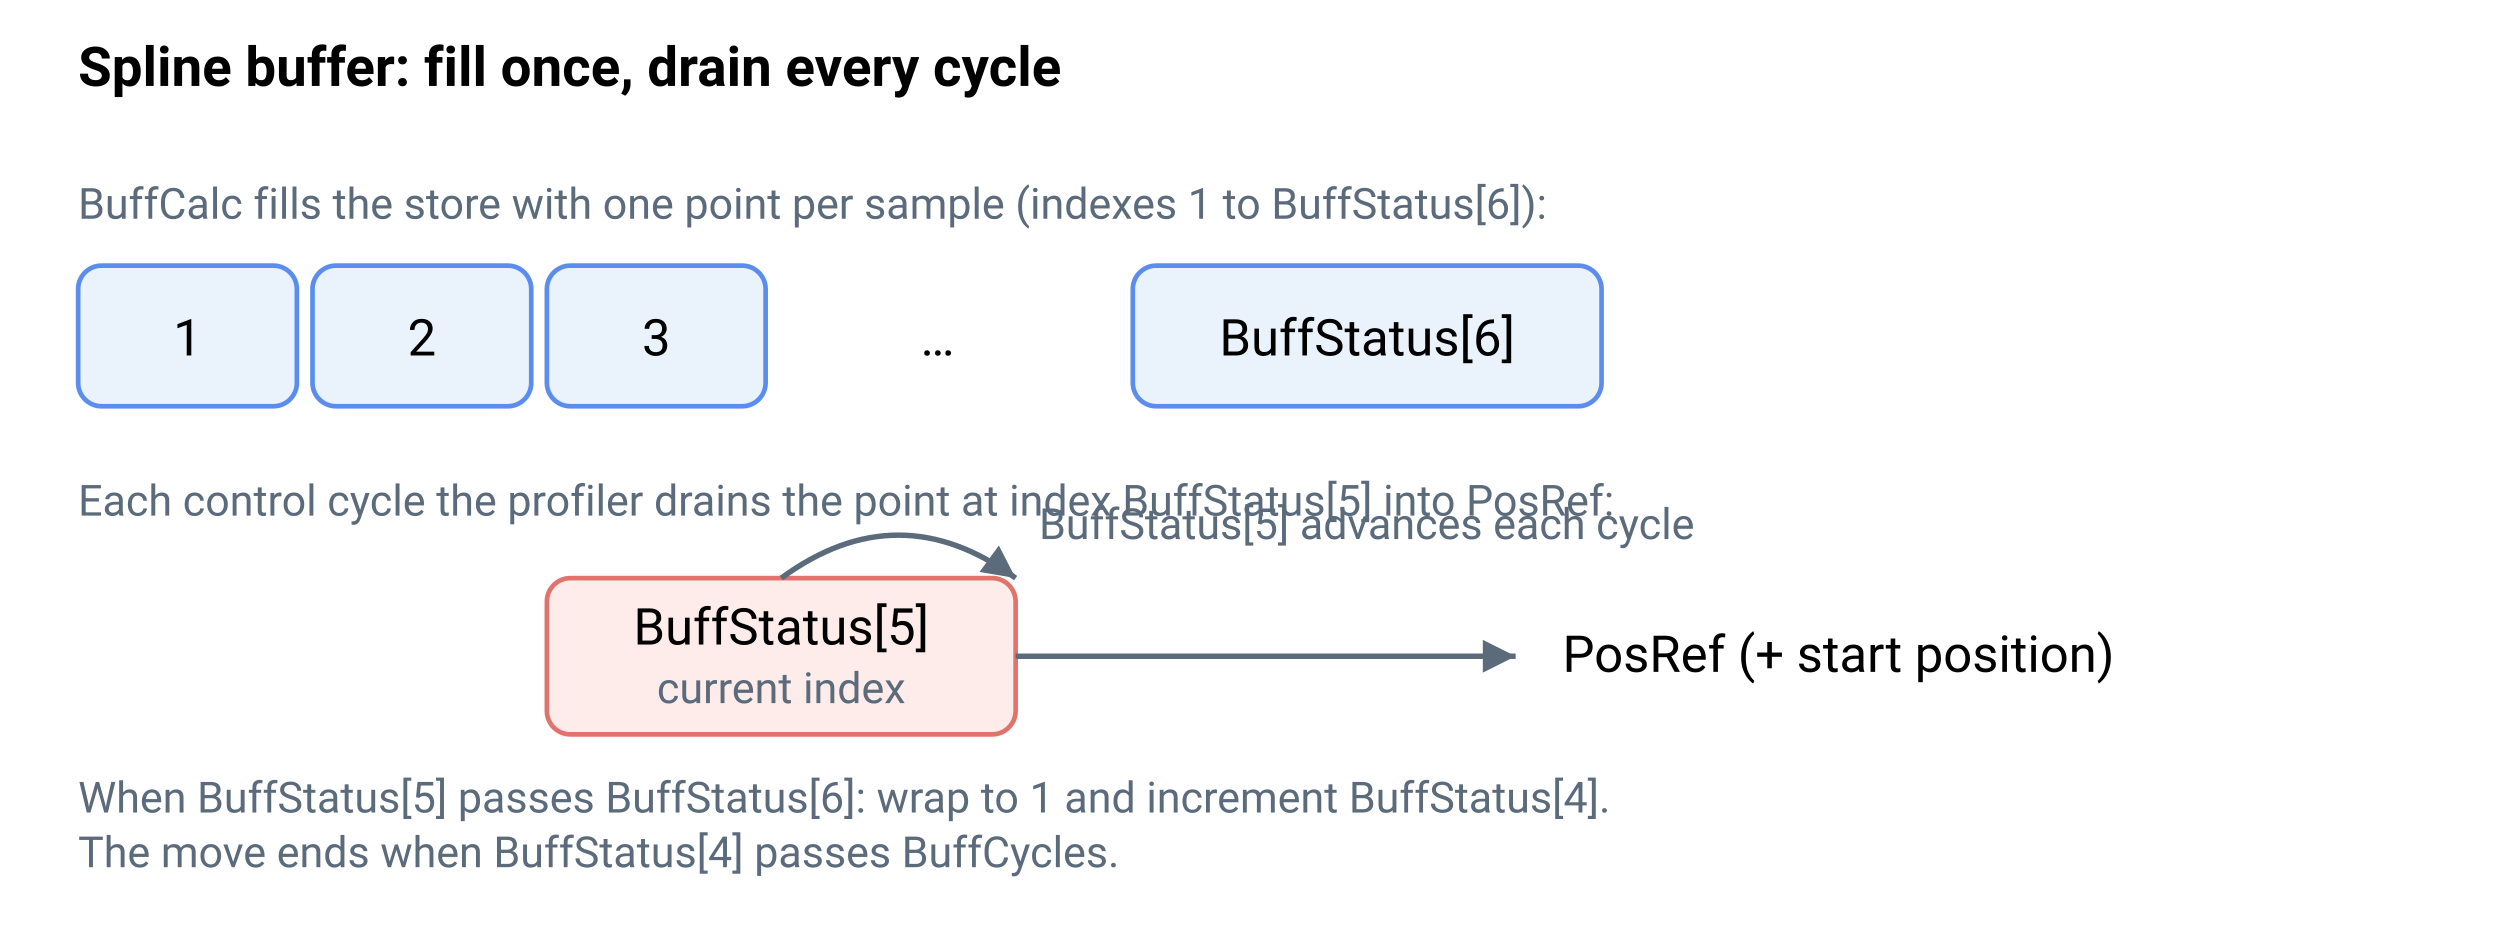
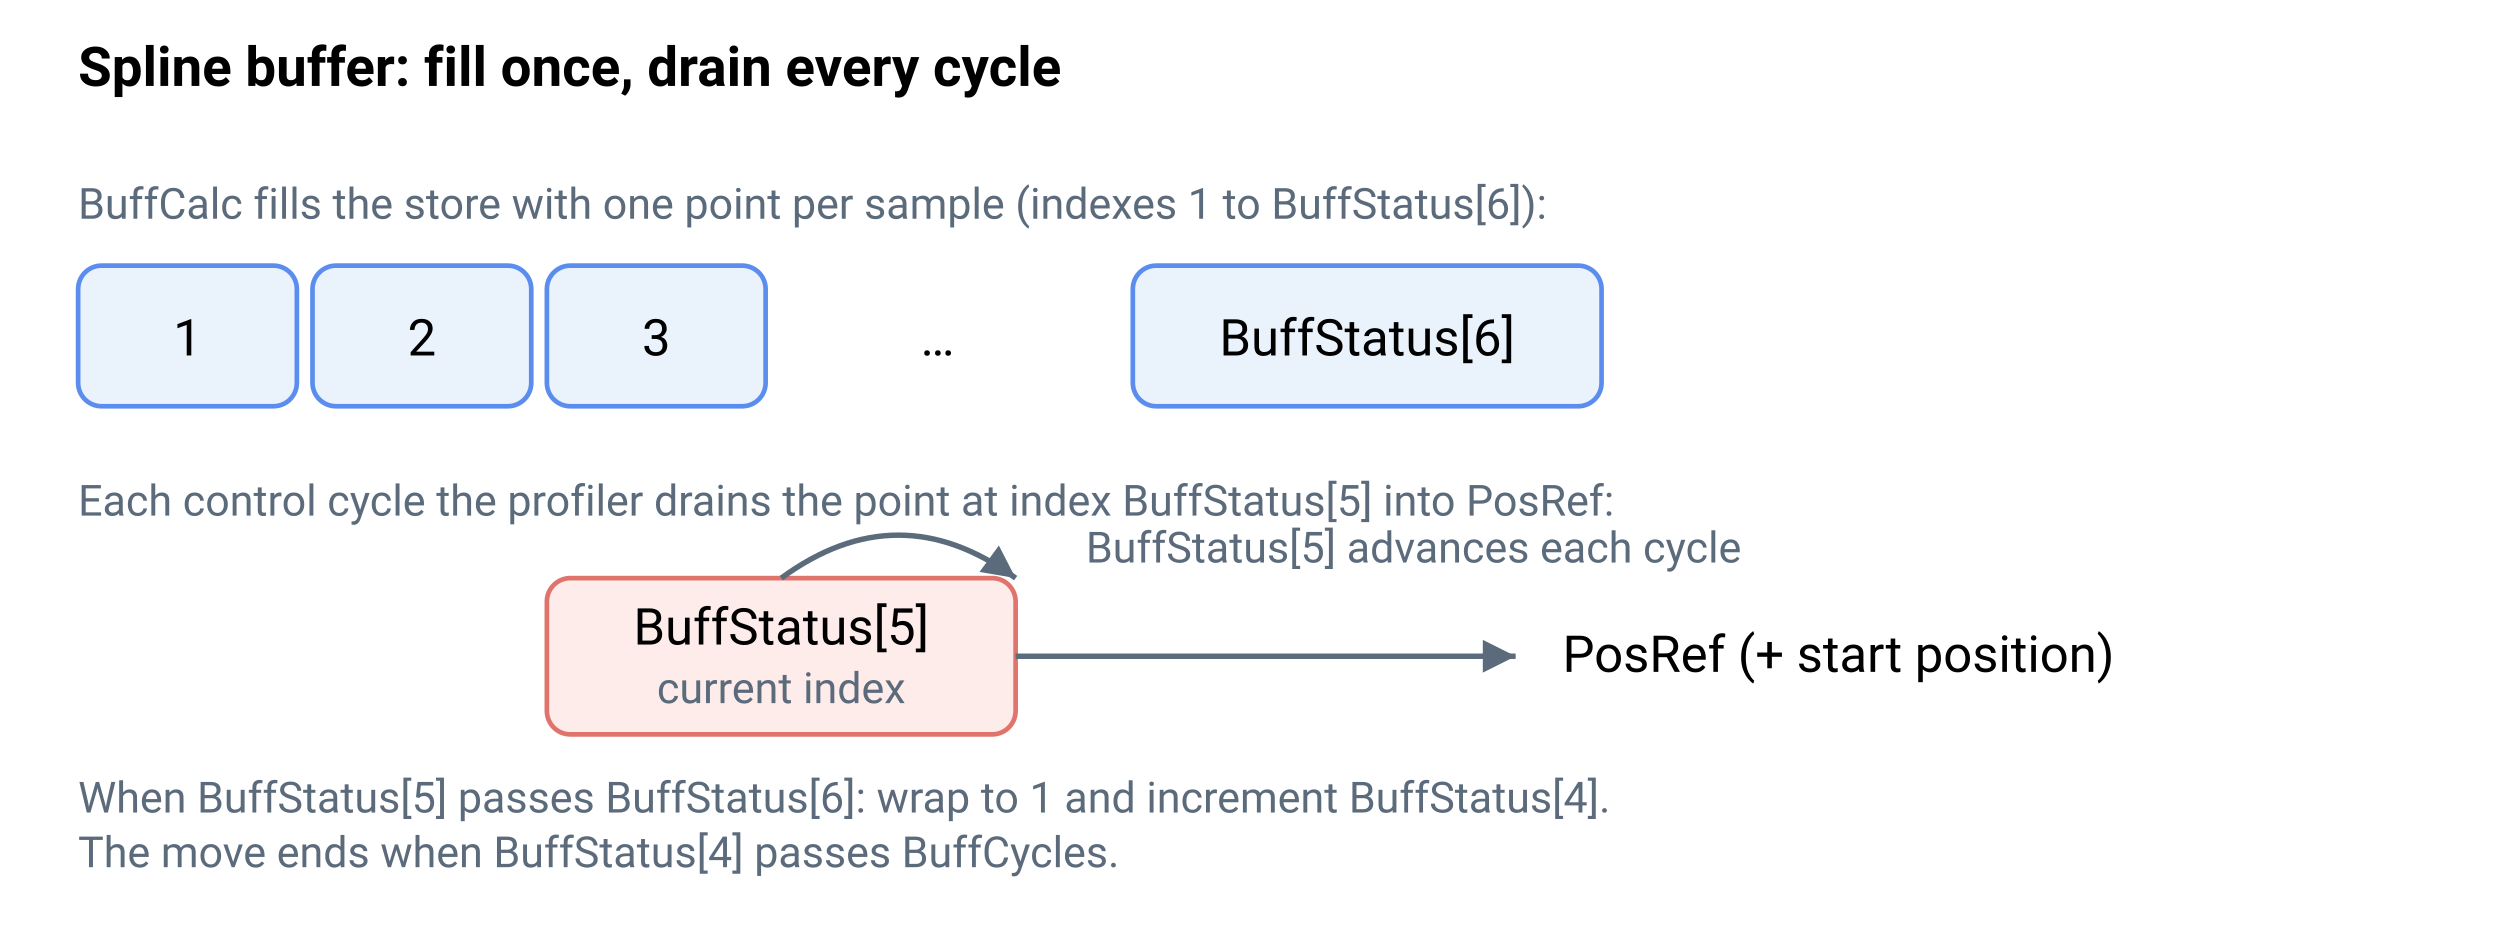
<svg xmlns="http://www.w3.org/2000/svg" width="640" height="240" viewBox="0 0 640 240" font-family="-apple-system,Segoe UI,Roboto,sans-serif" font-size="13" role="img" aria-label="Spline buffer fill and drain: BuffCalc fills the internal store with one point per servo sample at indexes 1 through BuffStatus[6]; each control cycle the profiler drains the point at BuffStatus[5] into PosRef and advances that index; when it passes BuffStatus[6] it wraps to 1 and BuffStatus[4] is incremented; the motion ends when BuffStatus[4] passes BuffCycles.">
  <defs>
    <marker id="arrow" markerWidth="8" markerHeight="8" refX="6" refY="3" orient="auto">
      <path d="M0,0 L6,3 L0,6 Z" fill="#5b6b7b" />
    </marker>
  </defs>
  <text x="20" y="22" font-size="14" font-weight="bold">Spline buffer: fill once, drain every cycle</text>
  <text x="20" y="56" fill="#5b6b7b" font-size="11">BuffCalc fills the store with one point per sample (indexes 1 to BuffStatus[6]):</text>
  <g>
    <rect x="20" y="68" width="56" height="36" rx="6" fill="#eaf2fb" stroke="#5b8def" stroke-width="1.2" />
    <text x="48" y="91" text-anchor="middle">1</text>
    <rect x="80" y="68" width="56" height="36" rx="6" fill="#eaf2fb" stroke="#5b8def" stroke-width="1.2" />
    <text x="108" y="91" text-anchor="middle">2</text>
    <rect x="140" y="68" width="56" height="36" rx="6" fill="#eaf2fb" stroke="#5b8def" stroke-width="1.2" />
    <text x="168" y="91" text-anchor="middle">3</text>
    <text x="240" y="91" text-anchor="middle">…</text>
    <rect x="290" y="68" width="120" height="36" rx="6" fill="#eaf2fb" stroke="#5b8def" stroke-width="1.2" />
    <text x="350" y="91" text-anchor="middle">BuffStatus[6]</text>
  </g>
  <text x="20" y="132" fill="#5b6b7b" font-size="11">Each control cycle the profiler drains the point at index BuffStatus[5] into PosRef:</text>
  <rect x="140" y="148" width="120" height="40" rx="6" fill="#fdecea" stroke="#e0736b" stroke-width="1.2" />
  <text x="200" y="165" text-anchor="middle">BuffStatus[5]</text>
  <text x="200" y="180" text-anchor="middle" font-size="11" fill="#5b6b7b">current index</text>
  <line x1="260" y1="168" x2="388" y2="168" stroke="#5b6b7b" stroke-width="1.4" marker-end="url(#arrow)" />
  <text x="400" y="172">PosRef (+ start position)</text>
  <path d="M 200 148 q 30 -22 60 0" fill="none" stroke="#5b6b7b" stroke-width="1.4" marker-end="url(#arrow)" />
-   <text x="266" y="138" font-size="11" fill="#5b6b7b">BuffStatus[5] advances each cycle</text>
+   <text x="278" y="144" font-size="11" fill="#5b6b7b">BuffStatus[5] advances each cycle</text>
  <text x="20" y="208" fill="#5b6b7b" font-size="11">When BuffStatus[5] passes BuffStatus[6]: wrap to 1 and increment BuffStatus[4].</text>
  <text x="20" y="222" fill="#5b6b7b" font-size="11">The move ends when BuffStatus[4] passes BuffCycles.</text>
</svg>
